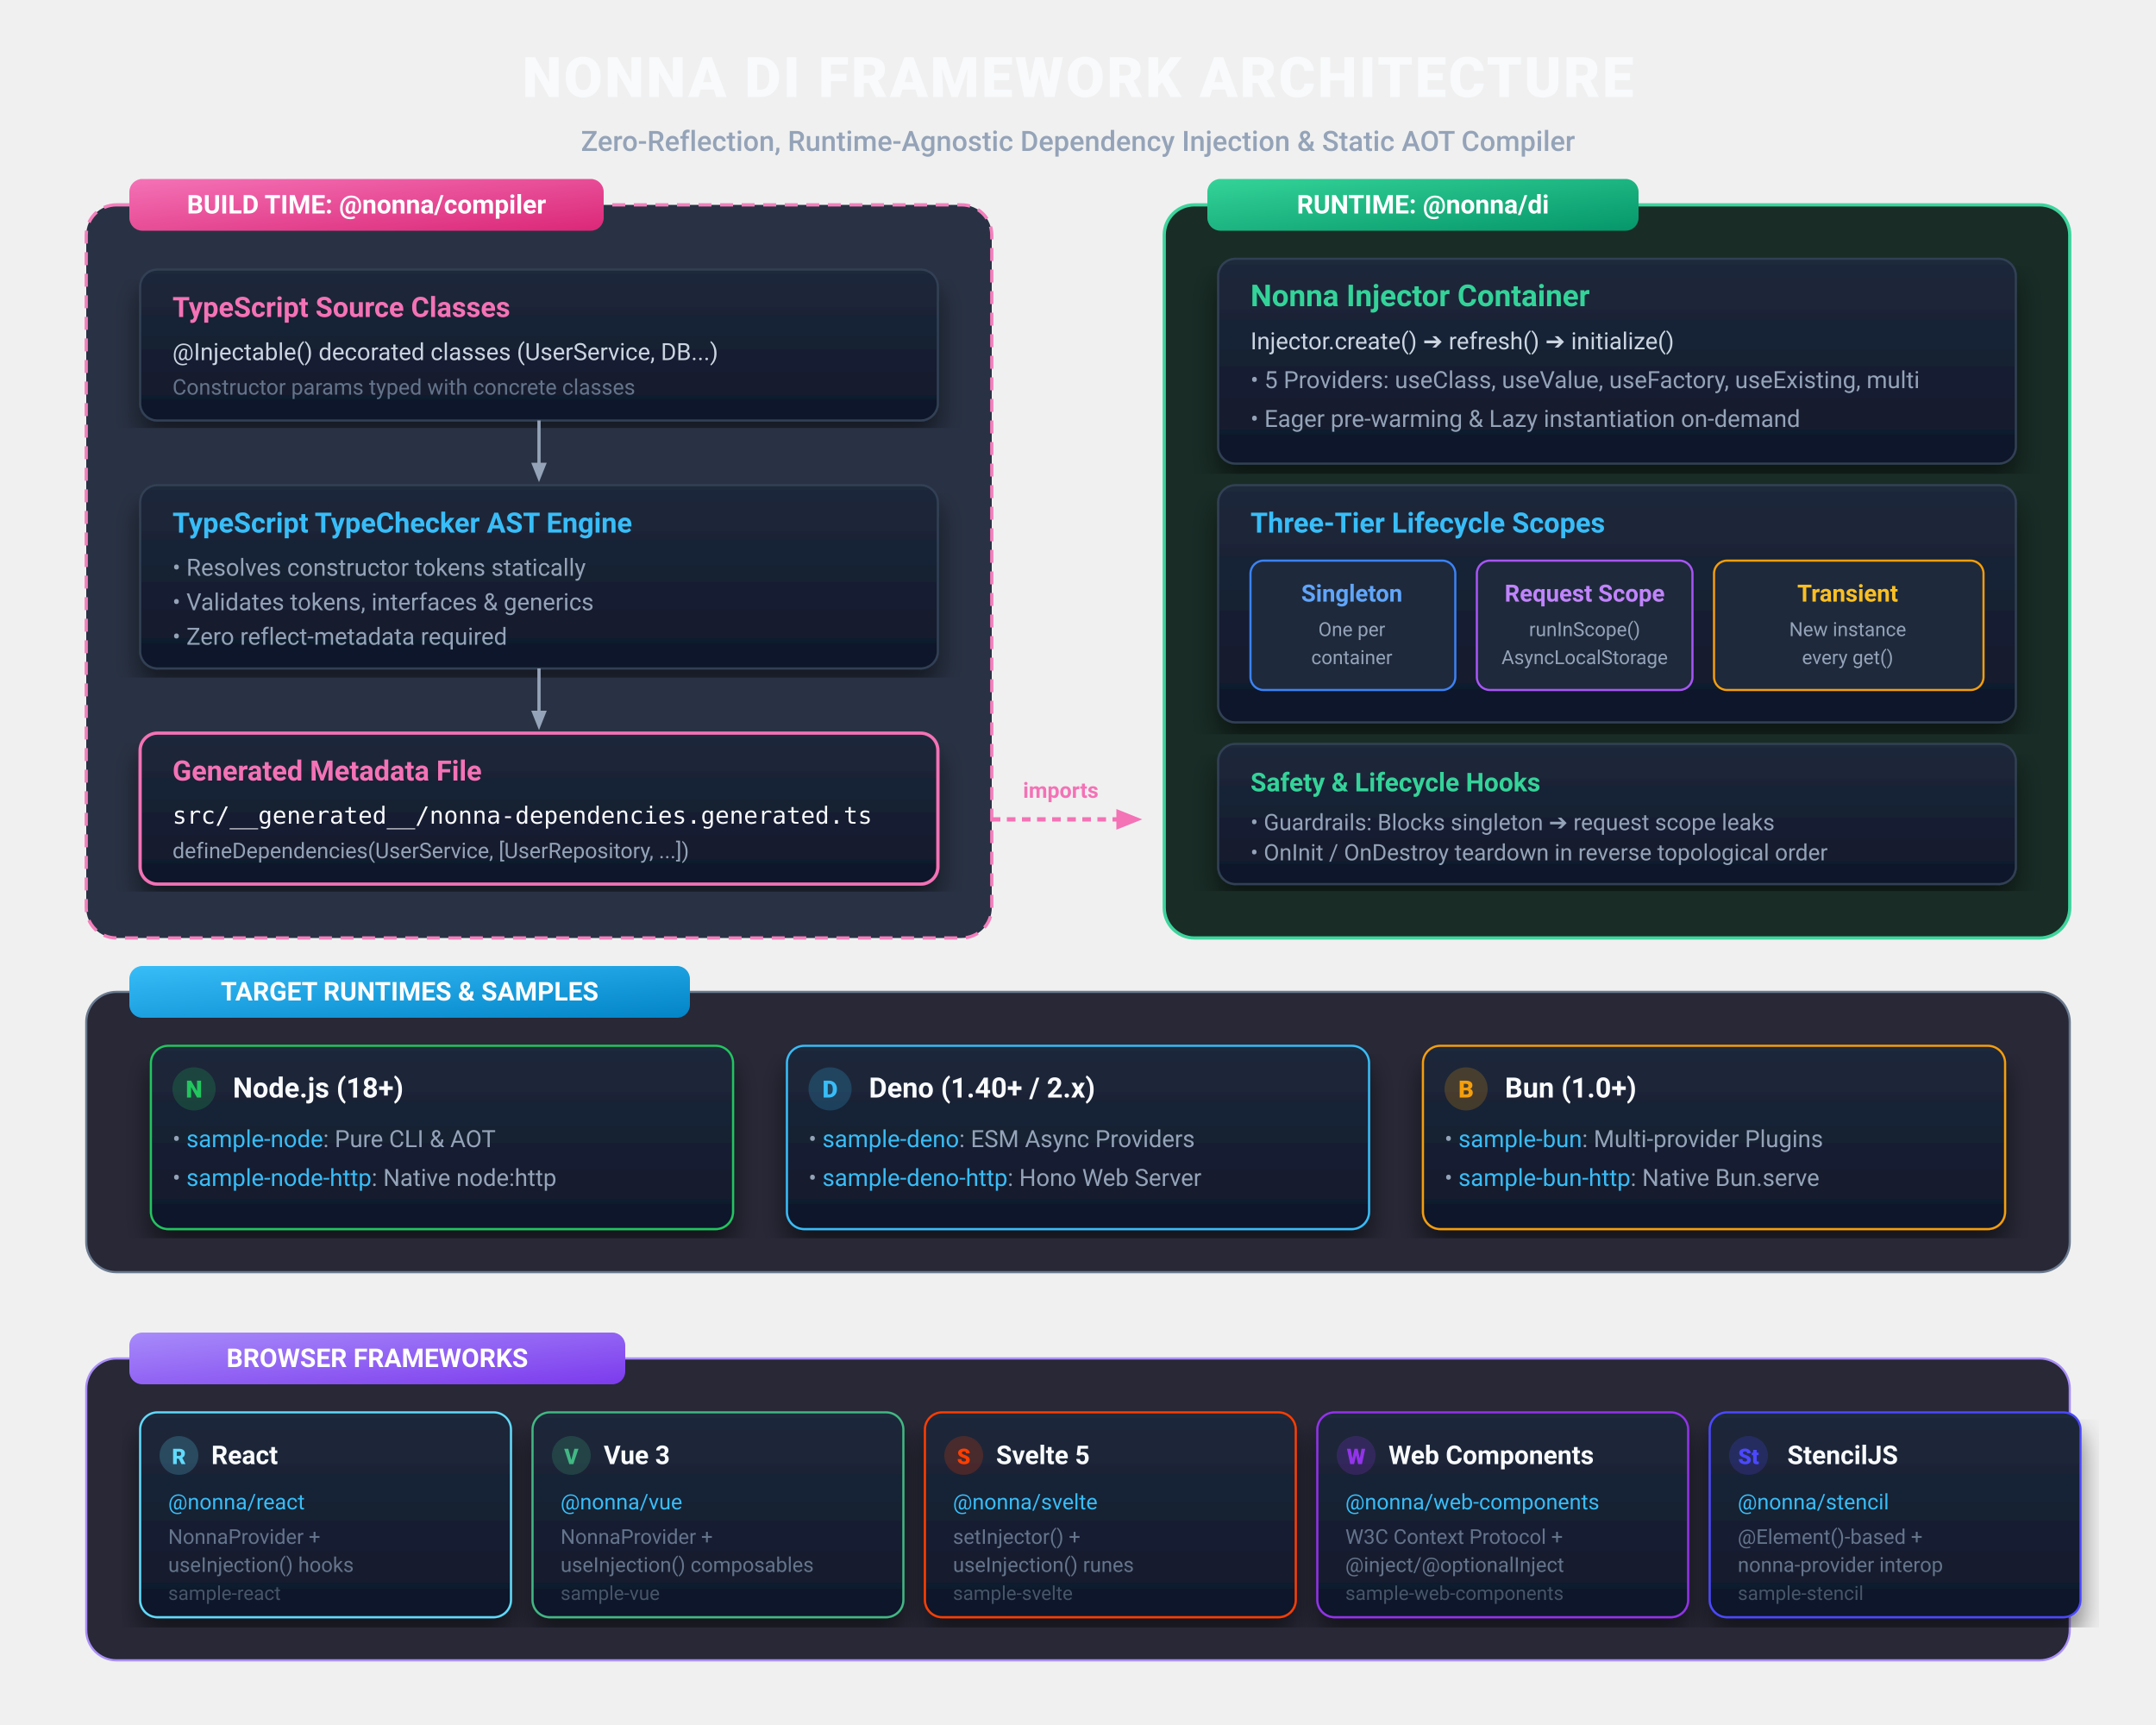
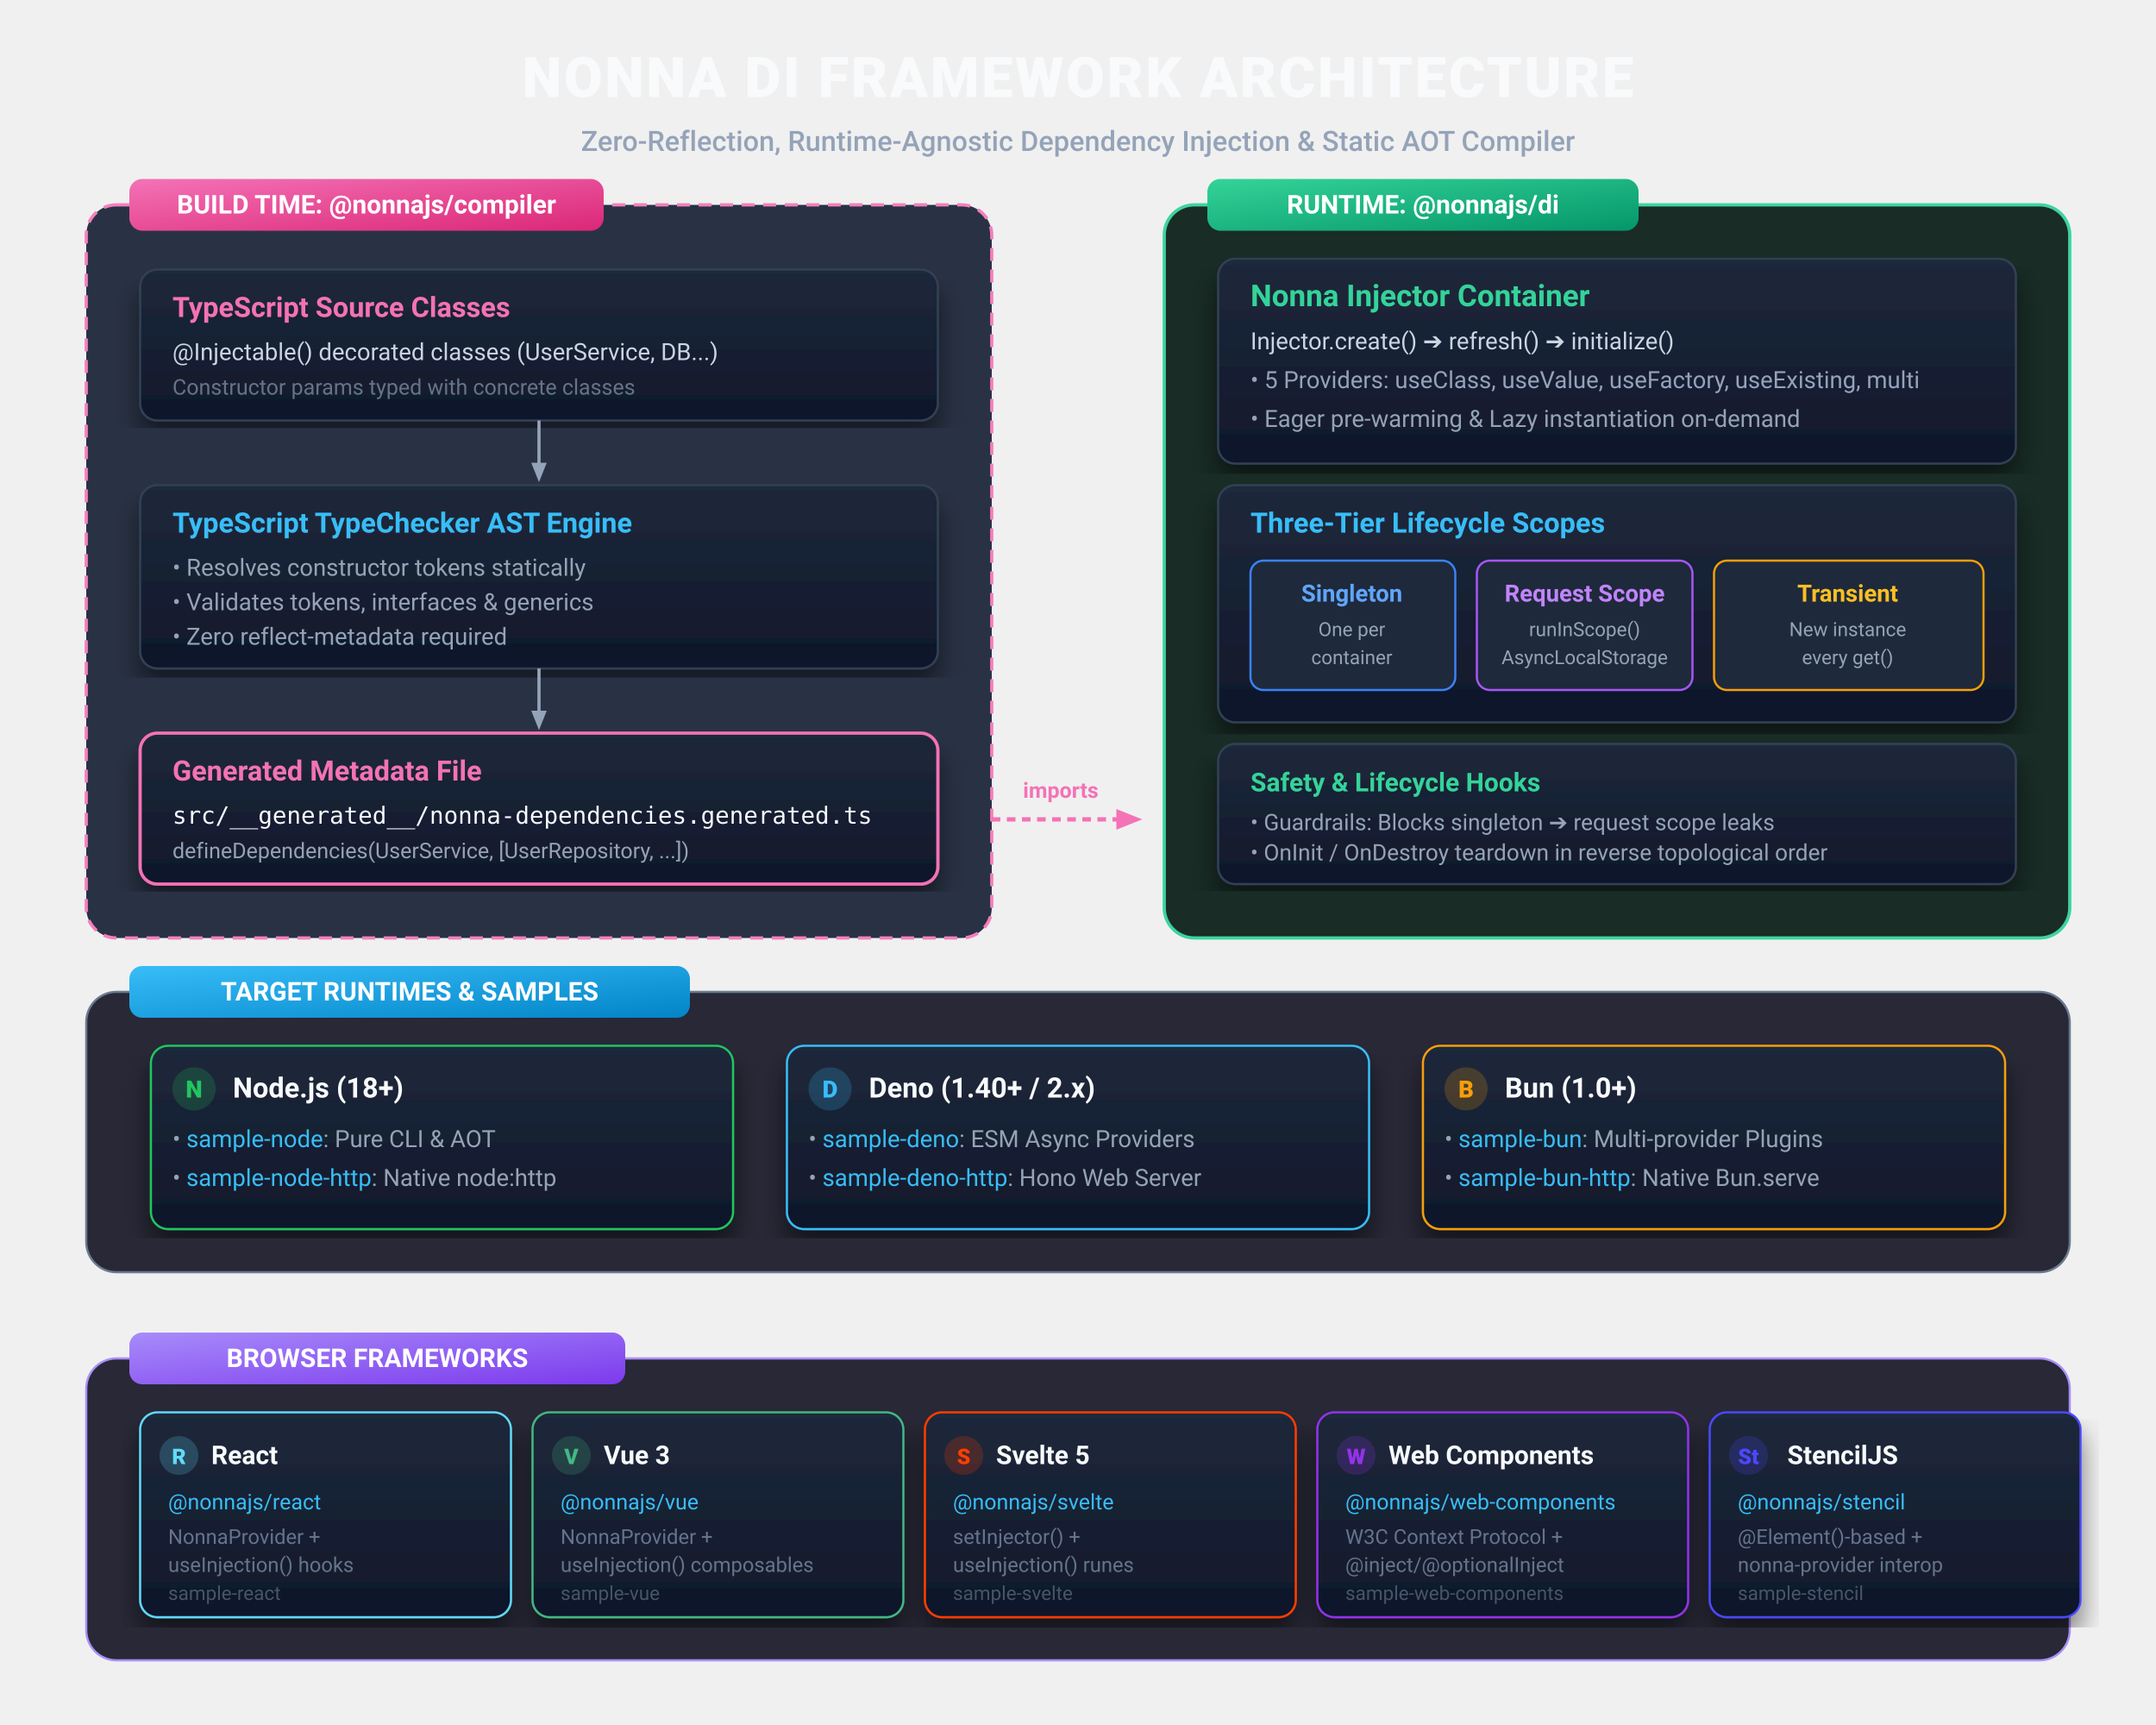
<svg xmlns="http://www.w3.org/2000/svg" viewBox="0 0 1000 800" width="1000" height="800" style="background:#0d1117; font-family:-apple-system, BlinkMacSystemFont, 'Segoe UI', Roboto, Helvetica, Arial, sans-serif;">
  <defs>
    <linearGradient id="primaryGrad" x1="0%" y1="0%" x2="100%" y2="100%">
      <stop offset="0%" stop-color="#38bdf8" />
      <stop offset="100%" stop-color="#0284c7" />
    </linearGradient>
    <linearGradient id="compilerGrad" x1="0%" y1="0%" x2="100%" y2="100%">
      <stop offset="0%" stop-color="#f472b6" />
      <stop offset="100%" stop-color="#db2777" />
    </linearGradient>
    <linearGradient id="runtimeGrad" x1="0%" y1="0%" x2="100%" y2="100%">
      <stop offset="0%" stop-color="#34d399" />
      <stop offset="100%" stop-color="#059669" />
    </linearGradient>
    <linearGradient id="sampleGrad" x1="0%" y1="0%" x2="100%" y2="100%">
      <stop offset="0%" stop-color="#fbbf24" />
      <stop offset="100%" stop-color="#d97706" />
    </linearGradient>
    <linearGradient id="browserGrad" x1="0%" y1="0%" x2="100%" y2="100%">
      <stop offset="0%" stop-color="#a78bfa" />
      <stop offset="100%" stop-color="#7c3aed" />
    </linearGradient>
    <linearGradient id="boxGrad" x1="0%" y1="0%" x2="0%" y2="100%">
      <stop offset="0%" stop-color="#1e293b" />
      <stop offset="100%" stop-color="#0f172a" />
    </linearGradient>
    <filter id="shadow" x="-5%" y="-5%" width="110%" height="110%">
      <feDropShadow dx="0" dy="8" stdDeviation="6" flood-color="#000000" flood-opacity="0.5" />
    </filter>
    <marker id="arrow" viewBox="0 0 10 10" refX="6" refY="5" markerWidth="6" markerHeight="6" orient="auto-start-reverse">
      <path d="M 0 1 L 10 5 L 0 9 z" fill="#94a3b8" />
    </marker>
    <marker id="arrowPink" viewBox="0 0 10 10" refX="6" refY="5" markerWidth="6" markerHeight="6" orient="auto-start-reverse">
      <path d="M 0 1 L 10 5 L 0 9 z" fill="#f472b6" />
    </marker>
    <marker id="arrowGreen" viewBox="0 0 10 10" refX="6" refY="5" markerWidth="6" markerHeight="6" orient="auto-start-reverse">
      <path d="M 0 1 L 10 5 L 0 9 z" fill="#34d399" />
    </marker>
  </defs>
  <text x="500" y="45" text-anchor="middle" font-size="26" font-weight="800" fill="#f8fafc" letter-spacing="1">NONNA DI FRAMEWORK ARCHITECTURE</text>
  <text x="500" y="70" text-anchor="middle" font-size="13" font-weight="500" fill="#94a3b8">Zero-Reflection, Runtime-Agnostic Dependency Injection &amp; Static AOT Compiler</text>
  <g transform="translate(40, 95)">
    <rect width="420" height="340" rx="14" fill="#131d31" stroke="#f472b6" stroke-width="1.5" stroke-dasharray="6,4" opacity="0.9" />
    <rect x="20" y="-12" width="220" height="24" rx="6" fill="url(#compilerGrad)" />
-     <text x="130" y="4" text-anchor="middle" font-size="12" font-weight="700" fill="#ffffff">BUILD TIME: @nonna/compiler</text>
+     <text x="130" y="4" text-anchor="middle" font-size="12" font-weight="700" fill="#ffffff">BUILD TIME: @nonnajs/compiler</text>
    <rect x="25" y="30" width="370" height="70" rx="8" fill="url(#boxGrad)" stroke="#334155" stroke-width="1" filter="url(#shadow)" />
    <text x="40" y="52" font-size="13" font-weight="700" fill="#f472b6">TypeScript Source Classes</text>
    <text x="40" y="72" font-size="11" fill="#cbd5e1">@Injectable() decorated classes (UserService, DB...)</text>
    <text x="40" y="88" font-size="10" fill="#64748b">Constructor params typed with concrete classes</text>
    <line x1="210" y1="100" x2="210" y2="125" stroke="#94a3b8" stroke-width="1.5" marker-end="url(#arrow)" />
    <rect x="25" y="130" width="370" height="85" rx="8" fill="url(#boxGrad)" stroke="#334155" stroke-width="1" filter="url(#shadow)" />
    <text x="40" y="152" font-size="13" font-weight="700" fill="#38bdf8">TypeScript TypeChecker AST Engine</text>
    <text x="40" y="172" font-size="11" fill="#94a3b8">• Resolves constructor tokens statically</text>
    <text x="40" y="188" font-size="11" fill="#94a3b8">• Validates tokens, interfaces &amp; generics</text>
    <text x="40" y="204" font-size="11" fill="#94a3b8">• Zero reflect-metadata required</text>
    <line x1="210" y1="215" x2="210" y2="240" stroke="#94a3b8" stroke-width="1.5" marker-end="url(#arrow)" />
    <rect x="25" y="245" width="370" height="70" rx="8" fill="url(#boxGrad)" stroke="#f472b6" stroke-width="1.5" filter="url(#shadow)" />
    <text x="40" y="267" font-size="13" font-weight="700" fill="#f472b6">Generated Metadata File</text>
    <text x="40" y="287" font-size="11" font-family="monospace" fill="#f8fafc">src/__generated__/nonna-dependencies.generated.ts</text>
    <text x="40" y="303" font-size="10" fill="#94a3b8">defineDependencies(UserService, [UserRepository, ...])</text>
  </g>
  <path d="M 460 380 L 525 380" stroke="#f472b6" stroke-width="2" marker-end="url(#arrowPink)" stroke-dasharray="4,3" />
  <text x="492" y="370" text-anchor="middle" font-size="10" font-weight="600" fill="#f472b6">imports</text>
  <g transform="translate(540, 95)">
    <rect width="420" height="340" rx="14" fill="#0f231c" stroke="#34d399" stroke-width="1.5" opacity="0.95" />
    <rect x="20" y="-12" width="200" height="24" rx="6" fill="url(#runtimeGrad)" />
-     <text x="120" y="4" text-anchor="middle" font-size="12" font-weight="700" fill="#ffffff">RUNTIME: @nonna/di</text>
+     <text x="120" y="4" text-anchor="middle" font-size="12" font-weight="700" fill="#ffffff">RUNTIME: @nonnajs/di</text>
    <rect x="25" y="25" width="370" height="95" rx="8" fill="url(#boxGrad)" stroke="#334155" stroke-width="1" filter="url(#shadow)" />
    <text x="40" y="47" font-size="14" font-weight="700" fill="#34d399">Nonna Injector Container</text>
    <text x="40" y="67" font-size="11" fill="#cbd5e1">Injector.create()  ➔  refresh()  ➔  initialize()</text>
    <text x="40" y="85" font-size="11" fill="#94a3b8">• 5 Providers: useClass, useValue, useFactory, useExisting, multi</text>
    <text x="40" y="103" font-size="11" fill="#94a3b8">• Eager pre-warming &amp; Lazy instantiation on-demand</text>
    <rect x="25" y="130" width="370" height="110" rx="8" fill="url(#boxGrad)" stroke="#334155" stroke-width="1" filter="url(#shadow)" />
    <text x="40" y="152" font-size="13" font-weight="700" fill="#38bdf8">Three-Tier Lifecycle Scopes</text>
    <rect x="40" y="165" width="95" height="60" rx="6" fill="#1e293b" stroke="#3b82f6" stroke-width="1" />
    <text x="87" y="184" text-anchor="middle" font-size="11" font-weight="700" fill="#60a5fa">Singleton</text>
    <text x="87" y="200" text-anchor="middle" font-size="9" fill="#94a3b8">One per</text>
    <text x="87" y="213" text-anchor="middle" font-size="9" fill="#94a3b8">container</text>
    <rect x="145" y="165" width="100" height="60" rx="6" fill="#1e293b" stroke="#a855f7" stroke-width="1" />
    <text x="195" y="184" text-anchor="middle" font-size="11" font-weight="700" fill="#c084fc">Request Scope</text>
    <text x="195" y="200" text-anchor="middle" font-size="9" fill="#94a3b8">runInScope()</text>
    <text x="195" y="213" text-anchor="middle" font-size="9" fill="#94a3b8">AsyncLocalStorage</text>
    <rect x="255" y="165" width="125" height="60" rx="6" fill="#1e293b" stroke="#f59e0b" stroke-width="1" />
    <text x="317" y="184" text-anchor="middle" font-size="11" font-weight="700" fill="#fbbf24">Transient</text>
    <text x="317" y="200" text-anchor="middle" font-size="9" fill="#94a3b8">New instance</text>
    <text x="317" y="213" text-anchor="middle" font-size="9" fill="#94a3b8">every get()</text>
    <rect x="25" y="250" width="370" height="65" rx="8" fill="url(#boxGrad)" stroke="#334155" stroke-width="1" filter="url(#shadow)" />
    <text x="40" y="272" font-size="12" font-weight="700" fill="#34d399">Safety &amp; Lifecycle Hooks</text>
    <text x="40" y="290" font-size="10.5" fill="#94a3b8">• Guardrails: Blocks singleton ➔ request scope leaks</text>
    <text x="40" y="304" font-size="10.5" fill="#94a3b8">• OnInit / OnDestroy teardown in reverse topological order</text>
  </g>
  <g transform="translate(40, 460)">
    <rect width="920" height="130" rx="14" fill="#1e1e2e" stroke="#64748b" stroke-width="1" opacity="0.95" />
    <rect x="20" y="-12" width="260" height="24" rx="6" fill="url(#primaryGrad)" />
    <text x="150" y="4" text-anchor="middle" font-size="12" font-weight="700" fill="#ffffff">TARGET RUNTIMES &amp; SAMPLES</text>
    <rect x="30" y="25" width="270" height="85" rx="8" fill="url(#boxGrad)" stroke="#22c55e" stroke-width="1" filter="url(#shadow)" />
    <circle cx="50" cy="45" r="10" fill="#22c55e" opacity="0.2" />
    <text x="50" y="49" text-anchor="middle" font-size="11" font-weight="800" fill="#22c55e">N</text>
    <text x="68" y="49" font-size="13" font-weight="700" fill="#f8fafc">Node.js (18+)</text>
    <text x="40" y="72" font-size="11" fill="#94a3b8">• <tspan fill="#38bdf8">sample-node</tspan>: Pure CLI &amp; AOT</text>
    <text x="40" y="90" font-size="11" fill="#94a3b8">• <tspan fill="#38bdf8">sample-node-http</tspan>: Native node:http</text>
    <rect x="325" y="25" width="270" height="85" rx="8" fill="url(#boxGrad)" stroke="#38bdf8" stroke-width="1" filter="url(#shadow)" />
    <circle cx="345" cy="45" r="10" fill="#38bdf8" opacity="0.2" />
    <text x="345" y="49" text-anchor="middle" font-size="11" font-weight="800" fill="#38bdf8">D</text>
    <text x="363" y="49" font-size="13" font-weight="700" fill="#f8fafc">Deno (1.40+ / 2.x)</text>
    <text x="335" y="72" font-size="11" fill="#94a3b8">• <tspan fill="#38bdf8">sample-deno</tspan>: ESM Async Providers</text>
    <text x="335" y="90" font-size="11" fill="#94a3b8">• <tspan fill="#38bdf8">sample-deno-http</tspan>: Hono Web Server</text>
    <rect x="620" y="25" width="270" height="85" rx="8" fill="url(#boxGrad)" stroke="#f59e0b" stroke-width="1" filter="url(#shadow)" />
    <circle cx="640" cy="45" r="10" fill="#f59e0b" opacity="0.2" />
    <text x="640" y="49" text-anchor="middle" font-size="11" font-weight="800" fill="#f59e0b">B</text>
    <text x="658" y="49" font-size="13" font-weight="700" fill="#f8fafc">Bun (1.0+)</text>
    <text x="630" y="72" font-size="11" fill="#94a3b8">• <tspan fill="#38bdf8">sample-bun</tspan>: Multi-provider Plugins</text>
    <text x="630" y="90" font-size="11" fill="#94a3b8">• <tspan fill="#38bdf8">sample-bun-http</tspan>: Native Bun.serve</text>
  </g>
  <g transform="translate(40, 630)">
    <rect width="920" height="140" rx="14" fill="#1e1e2e" stroke="#a78bfa" stroke-width="1" opacity="0.95" />
    <rect x="20" y="-12" width="230" height="24" rx="6" fill="url(#browserGrad)" />
    <text x="135" y="4" text-anchor="middle" font-size="12" font-weight="700" fill="#ffffff">BROWSER FRAMEWORKS</text>
    <rect x="25" y="25" width="172" height="95" rx="8" fill="url(#boxGrad)" stroke="#61dafb" stroke-width="1" filter="url(#shadow)" />
    <circle cx="43" cy="45" r="9" fill="#61dafb" opacity="0.2" />
    <text x="43" y="49" text-anchor="middle" font-size="10" font-weight="800" fill="#61dafb">R</text>
    <text x="58" y="49" font-size="12" font-weight="700" fill="#f8fafc">React</text>
    <text x="38" y="70" font-size="10" fill="#94a3b8">
-       <tspan fill="#38bdf8">@nonna/react</tspan>
+       <tspan fill="#38bdf8">@nonnajs/react</tspan>
    </text>
    <text x="38" y="86" font-size="9.5" fill="#64748b">NonnaProvider +</text>
    <text x="38" y="99" font-size="9.5" fill="#64748b">useInjection() hooks</text>
    <text x="38" y="112" font-size="9" fill="#475569">sample-react</text>
    <rect x="207" y="25" width="172" height="95" rx="8" fill="url(#boxGrad)" stroke="#42b883" stroke-width="1" filter="url(#shadow)" />
    <circle cx="225" cy="45" r="9" fill="#42b883" opacity="0.2" />
    <text x="225" y="49" text-anchor="middle" font-size="10" font-weight="800" fill="#42b883">V</text>
    <text x="240" y="49" font-size="12" font-weight="700" fill="#f8fafc">Vue 3</text>
    <text x="220" y="70" font-size="10" fill="#94a3b8">
-       <tspan fill="#38bdf8">@nonna/vue</tspan>
+       <tspan fill="#38bdf8">@nonnajs/vue</tspan>
    </text>
    <text x="220" y="86" font-size="9.5" fill="#64748b">NonnaProvider +</text>
    <text x="220" y="99" font-size="9.5" fill="#64748b">useInjection() composables</text>
    <text x="220" y="112" font-size="9" fill="#475569">sample-vue</text>
    <rect x="389" y="25" width="172" height="95" rx="8" fill="url(#boxGrad)" stroke="#ff3e00" stroke-width="1" filter="url(#shadow)" />
    <circle cx="407" cy="45" r="9" fill="#ff3e00" opacity="0.2" />
    <text x="407" y="49" text-anchor="middle" font-size="10" font-weight="800" fill="#ff3e00">S</text>
    <text x="422" y="49" font-size="12" font-weight="700" fill="#f8fafc">Svelte 5</text>
    <text x="402" y="70" font-size="10" fill="#94a3b8">
-       <tspan fill="#38bdf8">@nonna/svelte</tspan>
+       <tspan fill="#38bdf8">@nonnajs/svelte</tspan>
    </text>
    <text x="402" y="86" font-size="9.5" fill="#64748b">setInjector() +</text>
    <text x="402" y="99" font-size="9.5" fill="#64748b">useInjection() runes</text>
    <text x="402" y="112" font-size="9" fill="#475569">sample-svelte</text>
    <rect x="571" y="25" width="172" height="95" rx="8" fill="url(#boxGrad)" stroke="#9333ea" stroke-width="1" filter="url(#shadow)" />
    <circle cx="589" cy="45" r="9" fill="#9333ea" opacity="0.2" />
    <text x="589" y="49" text-anchor="middle" font-size="10" font-weight="800" fill="#9333ea">W</text>
    <text x="604" y="49" font-size="12" font-weight="700" fill="#f8fafc">Web Components</text>
    <text x="584" y="70" font-size="10" fill="#94a3b8">
-       <tspan fill="#38bdf8">@nonna/web-components</tspan>
+       <tspan fill="#38bdf8">@nonnajs/web-components</tspan>
    </text>
    <text x="584" y="86" font-size="9.5" fill="#64748b">W3C Context Protocol +</text>
    <text x="584" y="99" font-size="9.5" fill="#64748b">@inject/@optionalInject</text>
    <text x="584" y="112" font-size="9" fill="#475569">sample-web-components</text>
    <rect x="753" y="25" width="172" height="95" rx="8" fill="url(#boxGrad)" stroke="#4c48ff" stroke-width="1" filter="url(#shadow)" />
    <circle cx="771" cy="45" r="9" fill="#4c48ff" opacity="0.2" />
    <text x="771" y="49" text-anchor="middle" font-size="10" font-weight="800" fill="#4c48ff">St</text>
    <text x="789" y="49" font-size="12" font-weight="700" fill="#f8fafc">StencilJS</text>
    <text x="766" y="70" font-size="10" fill="#94a3b8">
-       <tspan fill="#38bdf8">@nonna/stencil</tspan>
+       <tspan fill="#38bdf8">@nonnajs/stencil</tspan>
    </text>
    <text x="766" y="86" font-size="9.5" fill="#64748b">@Element()-based +</text>
    <text x="766" y="99" font-size="9.5" fill="#64748b">nonna-provider interop</text>
    <text x="766" y="112" font-size="9" fill="#475569">sample-stencil</text>
  </g>
</svg>
